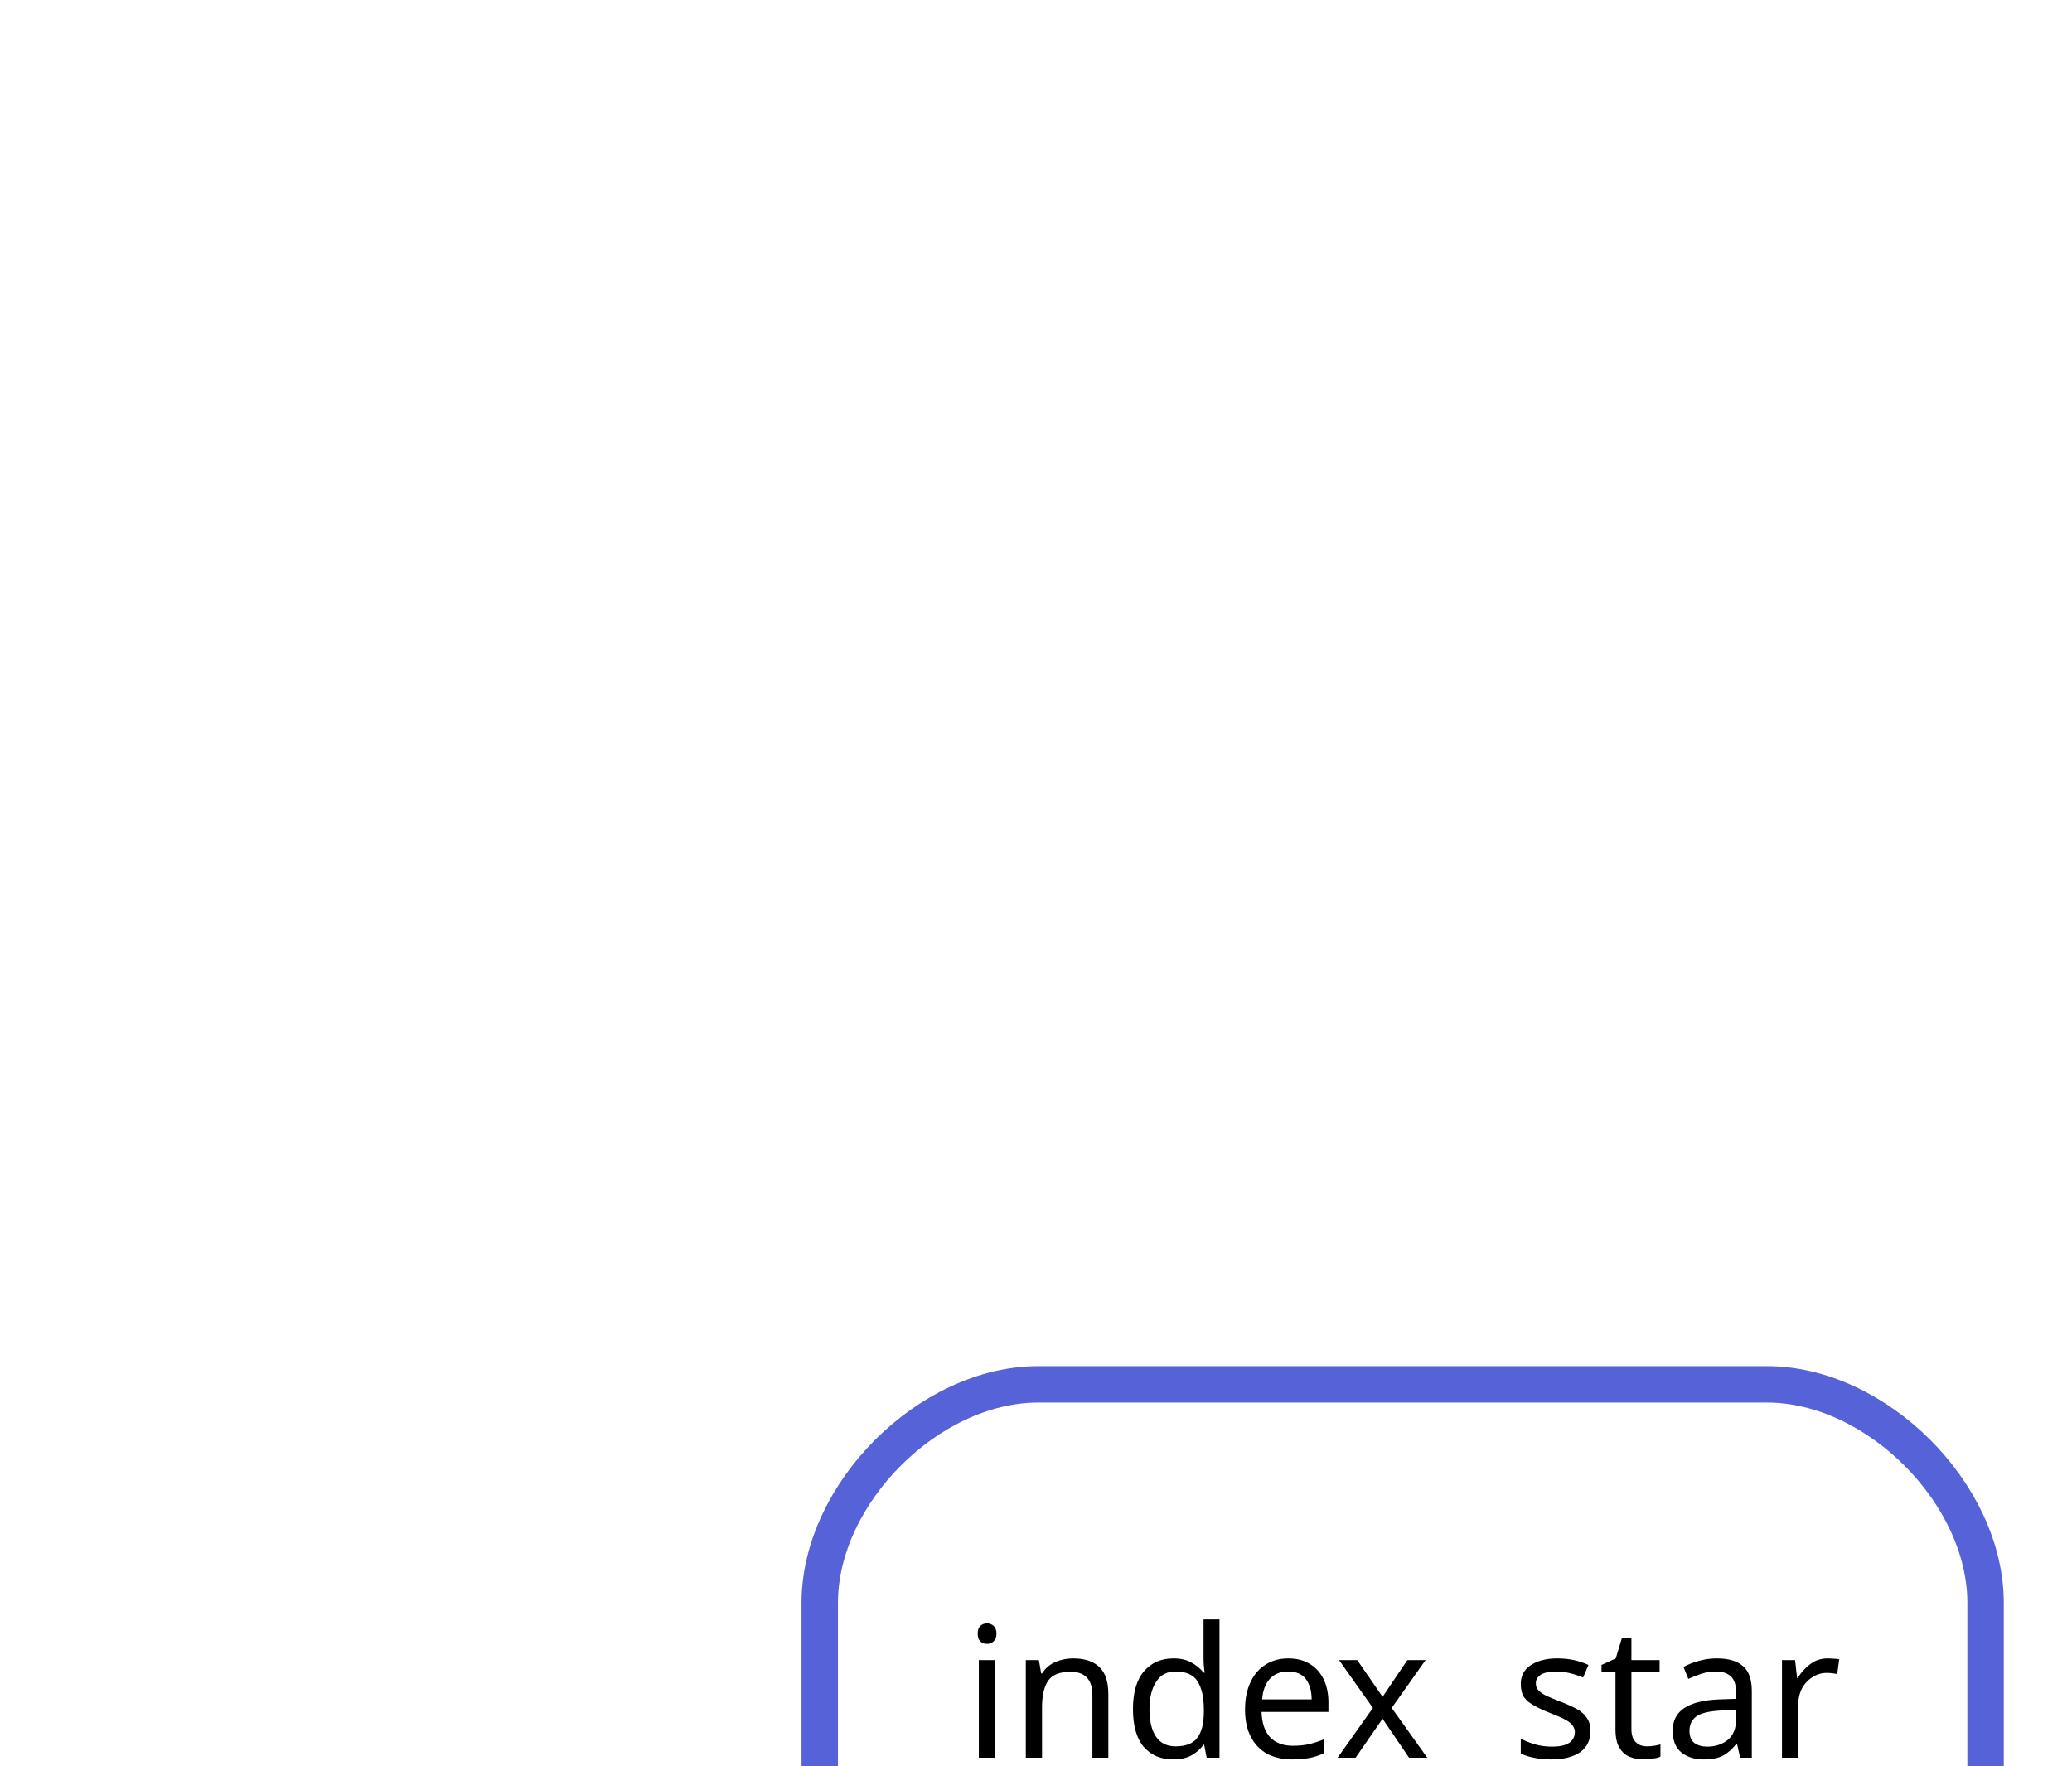
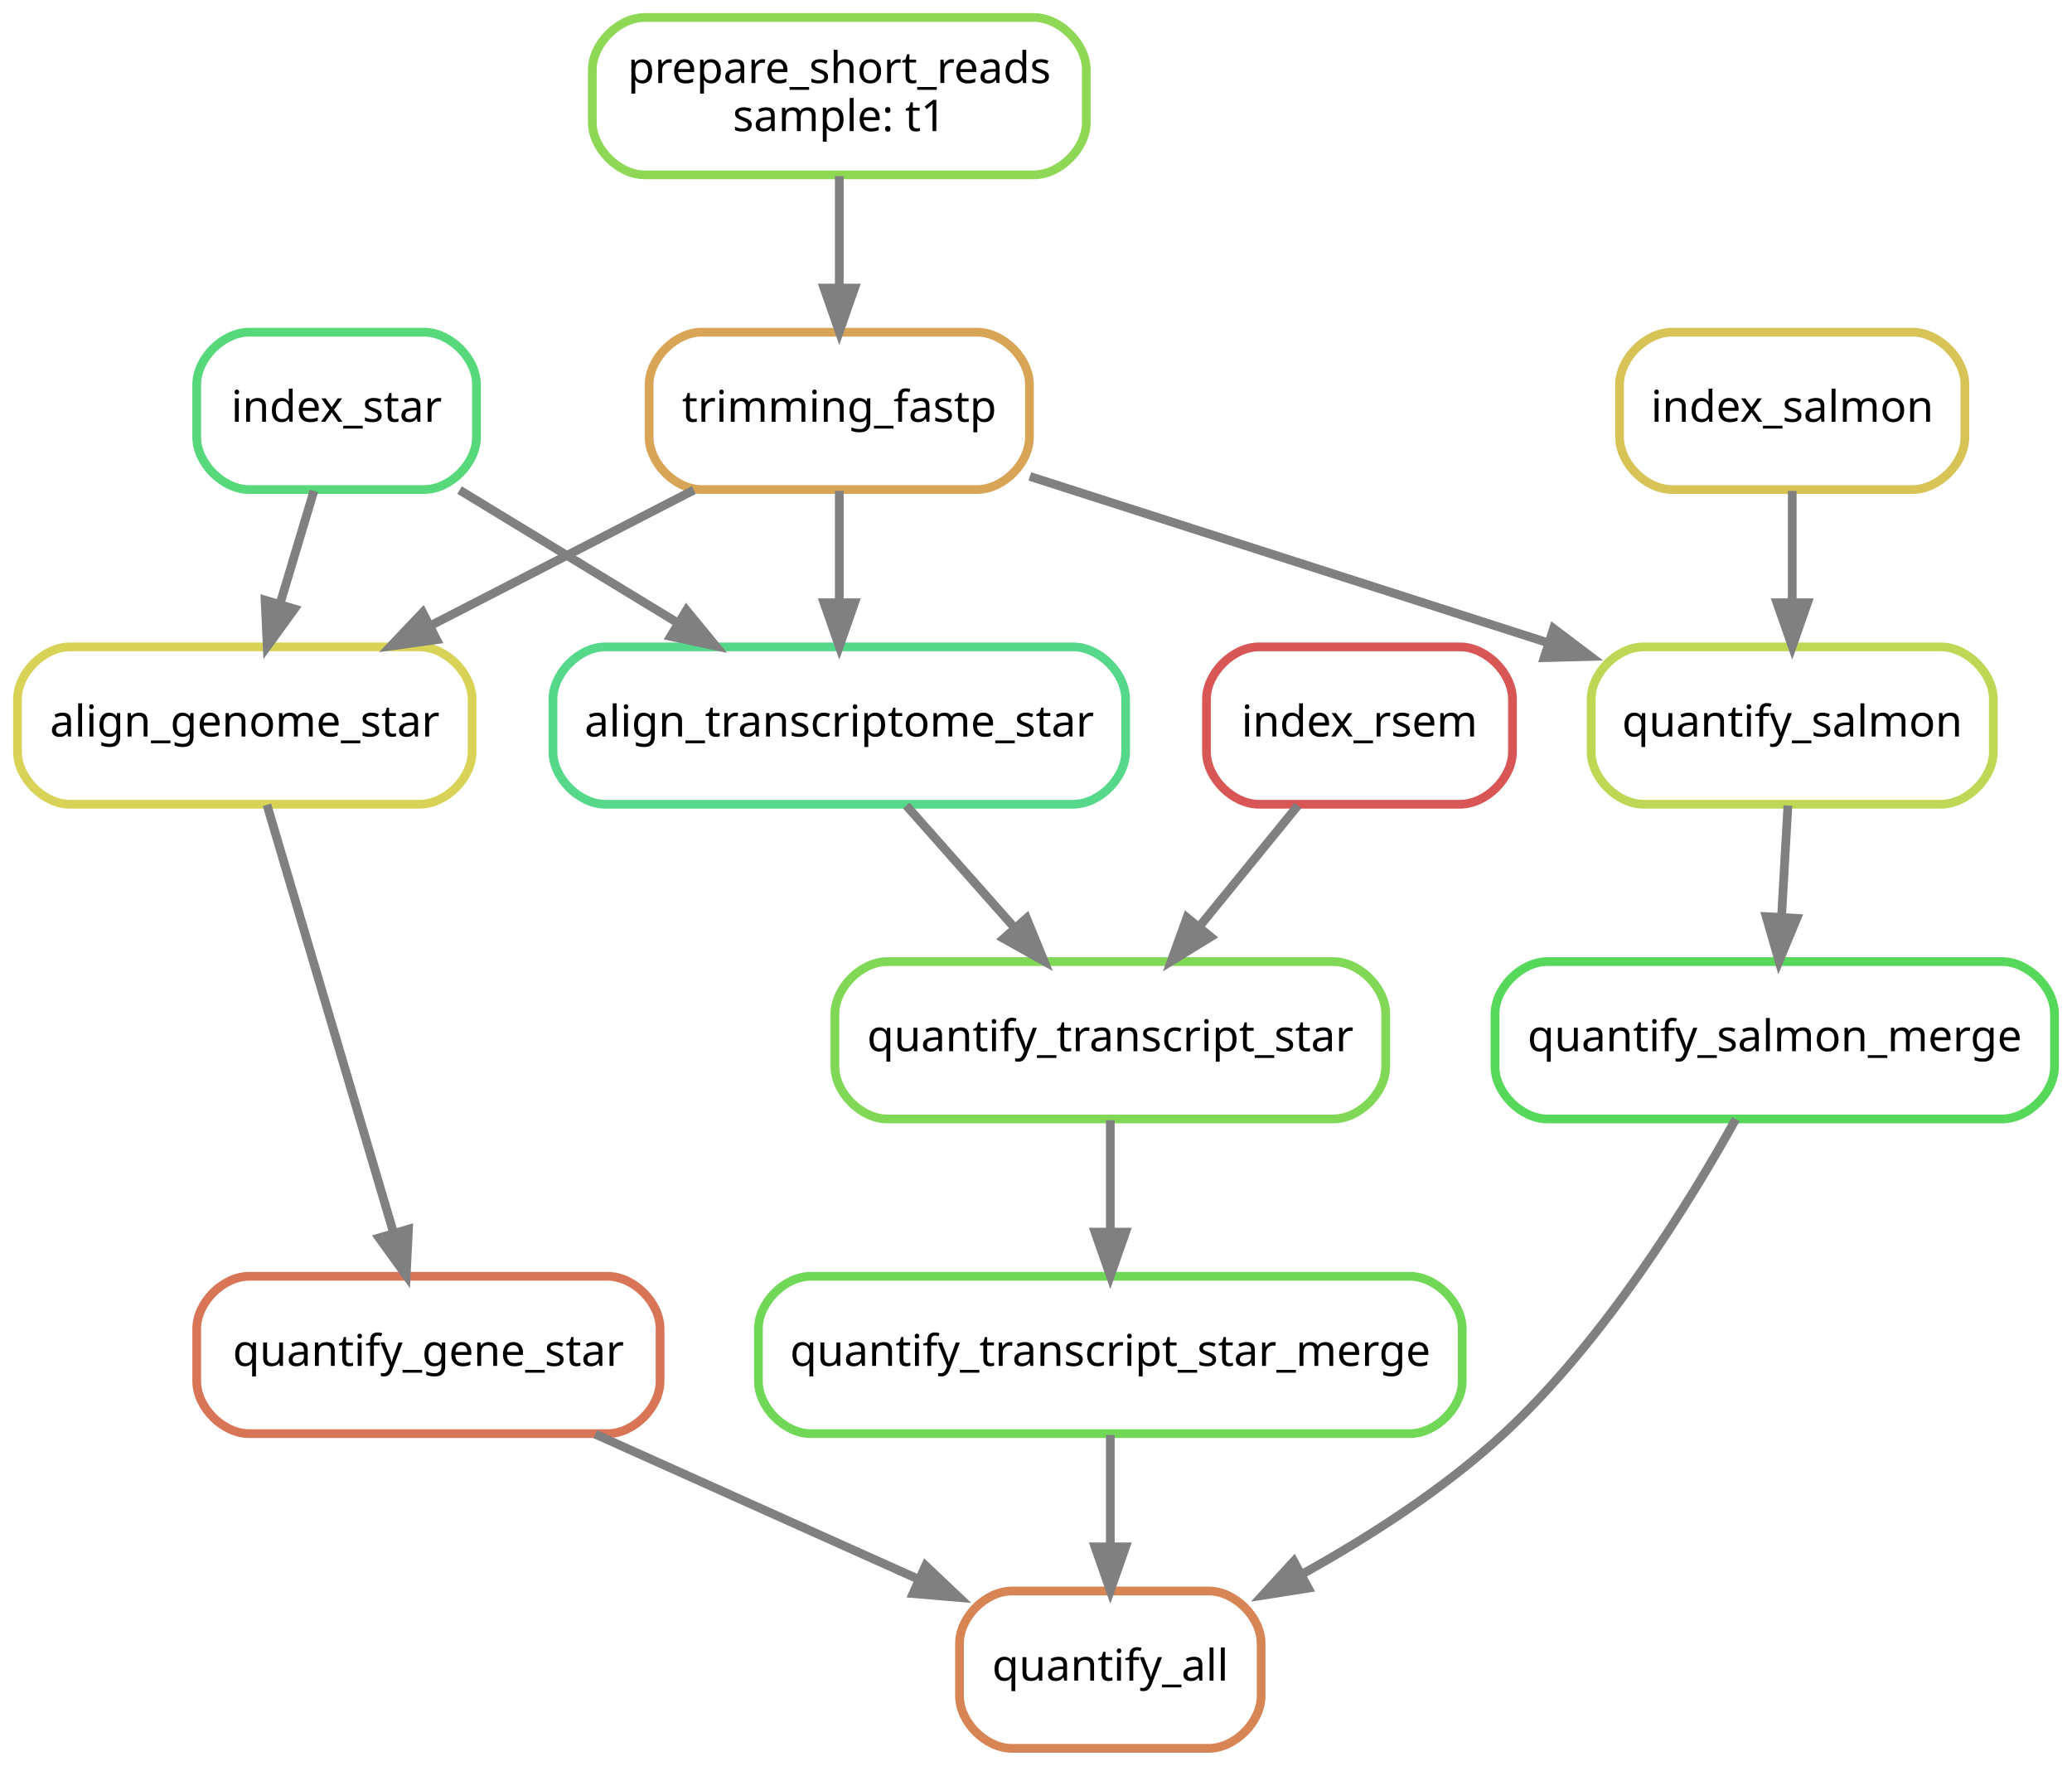
- <svg xmlns="http://www.w3.org/2000/svg" width="6000pt" height="5114pt" viewBox="0.00 0.00 1440.00 1227.34">
-   <g id="graph0" class="graph" transform="scale(12.66 12.66) rotate(0) translate(4 400)">
+ <svg xmlns="http://www.w3.org/2000/svg" width="474pt" height="404pt" viewBox="0.00 0.00 474.00 404.00">
+   <g id="graph0" class="graph" transform="scale(1 1) rotate(0) translate(4 400)">
    <polygon fill="white" stroke="transparent" points="-4,4 -4,-400 470,-400 470,4 -4,4" />
    <g id="node1" class="node">
-       <path fill="none" stroke="#56d0d8" stroke-width="2" d="M232.5,-396C232.5,-396 143.5,-396 143.5,-396 137.5,-396 131.5,-390 131.5,-384 131.5,-384 131.5,-372 131.5,-372 131.5,-366 137.5,-360 143.5,-360 143.5,-360 232.5,-360 232.5,-360 238.5,-360 244.5,-366 244.5,-372 244.5,-372 244.5,-384 244.5,-384 244.5,-390 238.5,-396 232.5,-396" />
-       <text text-anchor="middle" x="188" y="-381" font-family="sans" font-size="10.00">prepare_short_reads</text>
-       <text text-anchor="middle" x="188" y="-370" font-family="sans" font-size="10.00">sample: t1</text>
+       <path fill="none" stroke="#d88556" stroke-width="2" d="M272.5,-36C272.5,-36 227.5,-36 227.5,-36 221.5,-36 215.5,-30 215.5,-24 215.5,-24 215.5,-12 215.5,-12 215.5,-6 221.5,0 227.5,0 227.5,0 272.5,0 272.5,0 278.5,0 284.5,-6 284.5,-12 284.5,-12 284.5,-24 284.5,-24 284.5,-30 278.5,-36 272.5,-36" />
+       <text text-anchor="middle" x="250" y="-15.5" font-family="sans" font-size="10.00">quantify_all</text>
    </g>
    <g id="node2" class="node">
-       <path fill="none" stroke="#56d85b" stroke-width="2" d="M219.5,-324C219.5,-324 156.5,-324 156.5,-324 150.5,-324 144.5,-318 144.5,-312 144.5,-312 144.5,-300 144.5,-300 144.5,-294 150.5,-288 156.5,-288 156.5,-288 219.5,-288 219.5,-288 225.5,-288 231.5,-294 231.5,-300 231.5,-300 231.5,-312 231.5,-312 231.5,-318 225.5,-324 219.5,-324" />
-       <text text-anchor="middle" x="188" y="-303.5" font-family="sans" font-size="10.00">trimming_fastp</text>
+       <path fill="none" stroke="#d87556" stroke-width="2" d="M135,-108C135,-108 53,-108 53,-108 47,-108 41,-102 41,-96 41,-96 41,-84 41,-84 41,-78 47,-72 53,-72 53,-72 135,-72 135,-72 141,-72 147,-78 147,-84 147,-84 147,-96 147,-96 147,-102 141,-108 135,-108" />
+       <text text-anchor="middle" x="94" y="-87.5" font-family="sans" font-size="10.00">quantify_gene_star</text>
    </g>
    <g id="edge1" class="edge">
-       <path fill="none" stroke="grey" stroke-width="2" d="M188,-359.7C188,-351.98 188,-342.71 188,-334.11" />
-       <polygon fill="grey" stroke="grey" stroke-width="2" points="191.5,-334.1 188,-324.1 184.5,-334.1 191.5,-334.1" />
+       <path fill="none" stroke="grey" stroke-width="2" d="M132.16,-71.88C154.52,-61.84 182.84,-49.13 206.12,-38.69" />
+       <polygon fill="grey" stroke="grey" stroke-width="2" points="207.73,-41.8 215.43,-34.51 204.87,-35.41 207.73,-41.8" />
    </g>
    <g id="node3" class="node">
-       <path fill="none" stroke="#56d86b" stroke-width="2" d="M92,-252C92,-252 12,-252 12,-252 6,-252 0,-246 0,-240 0,-240 0,-228 0,-228 0,-222 6,-216 12,-216 12,-216 92,-216 92,-216 98,-216 104,-222 104,-228 104,-228 104,-240 104,-240 104,-246 98,-252 92,-252" />
+       <path fill="none" stroke="#d8d356" stroke-width="2" d="M92,-252C92,-252 12,-252 12,-252 6,-252 0,-246 0,-240 0,-240 0,-228 0,-228 0,-222 6,-216 12,-216 12,-216 92,-216 92,-216 98,-216 104,-222 104,-228 104,-228 104,-240 104,-240 104,-246 98,-252 92,-252" />
      <text text-anchor="middle" x="52" y="-231.5" font-family="sans" font-size="10.00">align_genome_star</text>
    </g>
-     <g id="edge2" class="edge">
-       <path fill="none" stroke="grey" stroke-width="2" d="M154.73,-287.88C136.54,-278.51 113.81,-266.81 94.36,-256.8" />
-       <polygon fill="grey" stroke="grey" stroke-width="2" points="95.89,-253.65 85.4,-252.19 92.69,-259.88 95.89,-253.65" />
-     </g>
-     <g id="node5" class="node">
-       <path fill="none" stroke="#56d87b" stroke-width="2" d="M241.5,-252C241.5,-252 134.5,-252 134.5,-252 128.5,-252 122.5,-246 122.5,-240 122.5,-240 122.5,-228 122.5,-228 122.5,-222 128.5,-216 134.5,-216 134.5,-216 241.5,-216 241.5,-216 247.5,-216 253.5,-222 253.5,-228 253.5,-228 253.5,-240 253.5,-240 253.5,-246 247.5,-252 241.5,-252" />
-       <text text-anchor="middle" x="188" y="-231.5" font-family="sans" font-size="10.00">align_transcriptome_star</text>
-     </g>
    <g id="edge4" class="edge">
-       <path fill="none" stroke="grey" stroke-width="2" d="M188,-287.7C188,-279.98 188,-270.71 188,-262.11" />
-       <polygon fill="grey" stroke="grey" stroke-width="2" points="191.5,-262.1 188,-252.1 184.5,-262.1 191.5,-262.1" />
-     </g>
-     <g id="node11" class="node">
-       <path fill="none" stroke="#80d856" stroke-width="2" d="M440,-252C440,-252 372,-252 372,-252 366,-252 360,-246 360,-240 360,-240 360,-228 360,-228 360,-222 366,-216 372,-216 372,-216 440,-216 440,-216 446,-216 452,-222 452,-228 452,-228 452,-240 452,-240 452,-246 446,-252 440,-252" />
-       <text text-anchor="middle" x="406" y="-231.5" font-family="sans" font-size="10.00">quantify_salmon</text>
-     </g>
-     <g id="edge11" class="edge">
-       <path fill="none" stroke="grey" stroke-width="2" d="M231.59,-291C265.7,-280.05 313.36,-264.75 350.24,-252.91" />
-       <polygon fill="grey" stroke="grey" stroke-width="2" points="351.4,-256.21 359.85,-249.82 349.26,-249.54 351.4,-256.21" />
-     </g>
-     <g id="node6" class="node">
-       <path fill="none" stroke="#d8c356" stroke-width="2" d="M135,-108C135,-108 53,-108 53,-108 47,-108 41,-102 41,-96 41,-96 41,-84 41,-84 41,-78 47,-72 53,-72 53,-72 135,-72 135,-72 141,-72 147,-78 147,-84 147,-84 147,-96 147,-96 147,-102 141,-108 135,-108" />
-       <text text-anchor="middle" x="94" y="-87.5" font-family="sans" font-size="10.00">quantify_gene_star</text>
-     </g>
-     <g id="edge6" class="edge">
      <path fill="none" stroke="grey" stroke-width="2" d="M57.07,-215.87C64.26,-191.56 77.49,-146.82 86.01,-118.01" />
      <polygon fill="grey" stroke="grey" stroke-width="2" points="89.44,-118.77 88.92,-108.19 82.72,-116.79 89.44,-118.77" />
    </g>
    <g id="node4" class="node">
-       <path fill="none" stroke="#5663d8" stroke-width="2" d="M93,-324C93,-324 53,-324 53,-324 47,-324 41,-318 41,-312 41,-312 41,-300 41,-300 41,-294 47,-288 53,-288 53,-288 93,-288 93,-288 99,-288 105,-294 105,-300 105,-300 105,-312 105,-312 105,-318 99,-324 93,-324" />
+       <path fill="none" stroke="#d8a456" stroke-width="2" d="M219.5,-324C219.5,-324 156.5,-324 156.5,-324 150.5,-324 144.5,-318 144.5,-312 144.5,-312 144.5,-300 144.5,-300 144.5,-294 150.5,-288 156.5,-288 156.5,-288 219.5,-288 219.5,-288 225.5,-288 231.5,-294 231.5,-300 231.5,-300 231.5,-312 231.5,-312 231.5,-318 225.5,-324 219.5,-324" />
+       <text text-anchor="middle" x="188" y="-303.5" font-family="sans" font-size="10.00">trimming_fastp</text>
+     </g>
+     <g id="edge5" class="edge">
+       <path fill="none" stroke="grey" stroke-width="2" d="M154.73,-287.88C136.54,-278.51 113.81,-266.81 94.36,-256.8" />
+       <polygon fill="grey" stroke="grey" stroke-width="2" points="95.89,-253.65 85.4,-252.19 92.69,-259.88 95.89,-253.65" />
+     </g>
+     <g id="node9" class="node">
+       <path fill="none" stroke="#56d88a" stroke-width="2" d="M241.5,-252C241.5,-252 134.5,-252 134.5,-252 128.5,-252 122.5,-246 122.5,-240 122.5,-240 122.5,-228 122.5,-228 122.5,-222 128.5,-216 134.5,-216 134.5,-216 241.5,-216 241.5,-216 247.5,-216 253.5,-222 253.5,-228 253.5,-228 253.5,-240 253.5,-240 253.5,-246 247.5,-252 241.5,-252" />
+       <text text-anchor="middle" x="188" y="-231.5" font-family="sans" font-size="10.00">align_transcriptome_star</text>
+     </g>
+     <g id="edge11" class="edge">
+       <path fill="none" stroke="grey" stroke-width="2" d="M188,-287.7C188,-279.98 188,-270.71 188,-262.11" />
+       <polygon fill="grey" stroke="grey" stroke-width="2" points="191.5,-262.1 188,-252.1 184.5,-262.1 191.5,-262.1" />
+     </g>
+     <g id="node12" class="node">
+       <path fill="none" stroke="#bed856" stroke-width="2" d="M440,-252C440,-252 372,-252 372,-252 366,-252 360,-246 360,-240 360,-240 360,-228 360,-228 360,-222 366,-216 372,-216 372,-216 440,-216 440,-216 446,-216 452,-222 452,-228 452,-228 452,-240 452,-240 452,-246 446,-252 440,-252" />
+       <text text-anchor="middle" x="406" y="-231.5" font-family="sans" font-size="10.00">quantify_salmon</text>
+     </g>
+     <g id="edge14" class="edge">
+       <path fill="none" stroke="grey" stroke-width="2" d="M231.59,-291C265.7,-280.05 313.36,-264.75 350.24,-252.91" />
+       <polygon fill="grey" stroke="grey" stroke-width="2" points="351.4,-256.21 359.85,-249.82 349.26,-249.54 351.4,-256.21" />
+     </g>
+     <g id="node5" class="node">
+       <path fill="none" stroke="#8fd856" stroke-width="2" d="M232.5,-396C232.5,-396 143.5,-396 143.5,-396 137.5,-396 131.5,-390 131.5,-384 131.5,-384 131.5,-372 131.5,-372 131.5,-366 137.5,-360 143.5,-360 143.5,-360 232.5,-360 232.5,-360 238.5,-360 244.5,-366 244.5,-372 244.5,-372 244.5,-384 244.5,-384 244.5,-390 238.5,-396 232.5,-396" />
+       <text text-anchor="middle" x="188" y="-381" font-family="sans" font-size="10.00">prepare_short_reads</text>
+       <text text-anchor="middle" x="188" y="-370" font-family="sans" font-size="10.00">sample: t1</text>
+     </g>
+     <g id="edge7" class="edge">
+       <path fill="none" stroke="grey" stroke-width="2" d="M188,-359.7C188,-351.98 188,-342.71 188,-334.11" />
+       <polygon fill="grey" stroke="grey" stroke-width="2" points="191.5,-334.1 188,-324.1 184.5,-334.1 191.5,-334.1" />
+     </g>
+     <g id="node6" class="node">
+       <path fill="none" stroke="#56d87b" stroke-width="2" d="M93,-324C93,-324 53,-324 53,-324 47,-324 41,-318 41,-312 41,-312 41,-300 41,-300 41,-294 47,-288 53,-288 53,-288 93,-288 93,-288 99,-288 105,-294 105,-300 105,-300 105,-312 105,-312 105,-318 99,-324 93,-324" />
      <text text-anchor="middle" x="73" y="-303.5" font-family="sans" font-size="10.00">index_star</text>
    </g>
-     <g id="edge3" class="edge">
+     <g id="edge6" class="edge">
      <path fill="none" stroke="grey" stroke-width="2" d="M67.81,-287.7C65.47,-279.9 62.65,-270.51 60.05,-261.83" />
      <polygon fill="grey" stroke="grey" stroke-width="2" points="63.36,-260.68 57.13,-252.1 56.65,-262.69 63.36,-260.68" />
    </g>
-     <g id="edge5" class="edge">
+     <g id="edge12" class="edge">
      <path fill="none" stroke="grey" stroke-width="2" d="M101.13,-287.88C116.17,-278.72 134.87,-267.34 151.06,-257.48" />
      <polygon fill="grey" stroke="grey" stroke-width="2" points="153.04,-260.38 159.76,-252.19 149.4,-254.4 153.04,-260.38" />
    </g>
+     <g id="node7" class="node">
+       <path fill="none" stroke="#70d856" stroke-width="2" d="M318.5,-108C318.5,-108 181.5,-108 181.5,-108 175.5,-108 169.5,-102 169.5,-96 169.5,-96 169.5,-84 169.5,-84 169.5,-78 175.5,-72 181.5,-72 181.5,-72 318.5,-72 318.5,-72 324.5,-72 330.5,-78 330.5,-84 330.5,-84 330.5,-96 330.5,-96 330.5,-102 324.5,-108 318.5,-108" />
+       <text text-anchor="middle" x="250" y="-87.5" font-family="sans" font-size="10.00">quantify_transcript_star_merge</text>
+     </g>
+     <g id="edge2" class="edge">
+       <path fill="none" stroke="grey" stroke-width="2" d="M250,-71.7C250,-63.98 250,-54.71 250,-46.11" />
+       <polygon fill="grey" stroke="grey" stroke-width="2" points="253.5,-46.1 250,-36.1 246.5,-46.1 253.5,-46.1" />
+     </g>
    <g id="node8" class="node">
-       <path fill="none" stroke="#d85656" stroke-width="2" d="M301,-180C301,-180 199,-180 199,-180 193,-180 187,-174 187,-168 187,-168 187,-156 187,-156 187,-150 193,-144 199,-144 199,-144 301,-144 301,-144 307,-144 313,-150 313,-156 313,-156 313,-168 313,-168 313,-174 307,-180 301,-180" />
+       <path fill="none" stroke="#80d856" stroke-width="2" d="M301,-180C301,-180 199,-180 199,-180 193,-180 187,-174 187,-168 187,-168 187,-156 187,-156 187,-150 193,-144 199,-144 199,-144 301,-144 301,-144 307,-144 313,-150 313,-156 313,-156 313,-168 313,-168 313,-174 307,-180 301,-180" />
      <text text-anchor="middle" x="250" y="-159.5" font-family="sans" font-size="10.00">quantify_transcript_star</text>
    </g>
    <g id="edge8" class="edge">
+       <path fill="none" stroke="grey" stroke-width="2" d="M250,-143.7C250,-135.98 250,-126.71 250,-118.11" />
+       <polygon fill="grey" stroke="grey" stroke-width="2" points="253.5,-118.1 250,-108.1 246.5,-118.1 253.5,-118.1" />
+     </g>
+     <g id="edge9" class="edge">
      <path fill="none" stroke="grey" stroke-width="2" d="M203.33,-215.7C210.76,-207.3 219.82,-197.07 227.98,-187.86" />
      <polygon fill="grey" stroke="grey" stroke-width="2" points="230.84,-189.91 234.85,-180.1 225.6,-185.27 230.84,-189.91" />
    </g>
-     <g id="node13" class="node">
-       <path fill="none" stroke="#d87556" stroke-width="2" d="M272.5,-36C272.5,-36 227.5,-36 227.5,-36 221.5,-36 215.5,-30 215.5,-24 215.5,-24 215.5,-12 215.5,-12 215.5,-6 221.5,0 227.5,0 227.5,0 272.5,0 272.5,0 278.5,0 284.5,-6 284.5,-12 284.5,-12 284.5,-24 284.5,-24 284.5,-30 278.5,-36 272.5,-36" />
-       <text text-anchor="middle" x="250" y="-15.5" font-family="sans" font-size="10.00">quantify_all</text>
-     </g>
-     <g id="edge13" class="edge">
-       <path fill="none" stroke="grey" stroke-width="2" d="M132.16,-71.88C154.52,-61.84 182.84,-49.13 206.12,-38.69" />
-       <polygon fill="grey" stroke="grey" stroke-width="2" points="207.73,-41.8 215.43,-34.51 204.87,-35.41 207.73,-41.8" />
-     </g>
-     <g id="node7" class="node">
-       <path fill="none" stroke="#d8a456" stroke-width="2" d="M318.5,-108C318.5,-108 181.5,-108 181.5,-108 175.5,-108 169.5,-102 169.5,-96 169.5,-96 169.5,-84 169.5,-84 169.5,-78 175.5,-72 181.5,-72 181.5,-72 318.5,-72 318.5,-72 324.5,-72 330.5,-78 330.5,-84 330.5,-84 330.5,-96 330.5,-96 330.5,-102 324.5,-108 318.5,-108" />
-       <text text-anchor="middle" x="250" y="-87.5" font-family="sans" font-size="10.00">quantify_transcript_star_merge</text>
-     </g>
-     <g id="edge14" class="edge">
-       <path fill="none" stroke="grey" stroke-width="2" d="M250,-71.7C250,-63.98 250,-54.71 250,-46.11" />
-       <polygon fill="grey" stroke="grey" stroke-width="2" points="253.5,-46.1 250,-36.1 246.5,-46.1 253.5,-46.1" />
-     </g>
-     <g id="edge7" class="edge">
-       <path fill="none" stroke="grey" stroke-width="2" d="M250,-143.7C250,-135.98 250,-126.71 250,-118.11" />
-       <polygon fill="grey" stroke="grey" stroke-width="2" points="253.5,-118.1 250,-108.1 246.5,-118.1 253.5,-118.1" />
-     </g>
-     <g id="node9" class="node">
-       <path fill="none" stroke="#ced856" stroke-width="2" d="M330,-252C330,-252 284,-252 284,-252 278,-252 272,-246 272,-240 272,-240 272,-228 272,-228 272,-222 278,-216 284,-216 284,-216 330,-216 330,-216 336,-216 342,-222 342,-228 342,-228 342,-240 342,-240 342,-246 336,-252 330,-252" />
+     <g id="node10" class="node">
+       <path fill="none" stroke="#d85656" stroke-width="2" d="M330,-252C330,-252 284,-252 284,-252 278,-252 272,-246 272,-240 272,-240 272,-228 272,-228 272,-222 278,-216 284,-216 284,-216 330,-216 330,-216 336,-216 342,-222 342,-228 342,-228 342,-240 342,-240 342,-246 336,-252 330,-252" />
      <text text-anchor="middle" x="307" y="-231.5" font-family="sans" font-size="10.00">index_rsem</text>
    </g>
-     <g id="edge9" class="edge">
+     <g id="edge10" class="edge">
      <path fill="none" stroke="grey" stroke-width="2" d="M292.91,-215.7C286.08,-207.3 277.74,-197.07 270.24,-187.86" />
      <polygon fill="grey" stroke="grey" stroke-width="2" points="272.96,-185.65 263.93,-180.1 267.53,-190.07 272.96,-185.65" />
    </g>
-     <g id="node10" class="node">
-       <path fill="none" stroke="#d86656" stroke-width="2" d="M454,-180C454,-180 350,-180 350,-180 344,-180 338,-174 338,-168 338,-168 338,-156 338,-156 338,-150 344,-144 350,-144 350,-144 454,-144 454,-144 460,-144 466,-150 466,-156 466,-156 466,-168 466,-168 466,-174 460,-180 454,-180" />
+     <g id="node11" class="node">
+       <path fill="none" stroke="#56d85b" stroke-width="2" d="M454,-180C454,-180 350,-180 350,-180 344,-180 338,-174 338,-168 338,-168 338,-156 338,-156 338,-150 344,-144 350,-144 350,-144 454,-144 454,-144 460,-144 466,-150 466,-156 466,-156 466,-168 466,-168 466,-174 460,-180 454,-180" />
      <text text-anchor="middle" x="402" y="-159.5" font-family="sans" font-size="10.00">quantify_salmon_merge</text>
    </g>
-     <g id="edge15" class="edge">
-       <path fill="none" stroke="grey" stroke-width="2" d="M392.87,-143.99C381.95,-124.79 362.22,-93.46 339,-72 325.64,-59.65 308.94,-48.79 293.63,-40.17" />
-       <polygon fill="grey" stroke="grey" stroke-width="2" points="295.27,-37.07 284.81,-35.35 291.91,-43.21 295.27,-37.07" />
+     <g id="edge3" class="edge">
+       <path fill="none" stroke="grey" stroke-width="2" d="M393.09,-143.96C382.42,-124.74 363.07,-93.37 340,-72 326.43,-59.43 309.39,-48.47 293.8,-39.82" />
+       <polygon fill="grey" stroke="grey" stroke-width="2" points="295.29,-36.65 284.82,-35 291.98,-42.82 295.29,-36.65" />
    </g>
-     <g id="edge10" class="edge">
+     <g id="edge13" class="edge">
      <path fill="none" stroke="grey" stroke-width="2" d="M405.01,-215.7C404.57,-207.98 404.04,-198.71 403.55,-190.11" />
      <polygon fill="grey" stroke="grey" stroke-width="2" points="407.04,-189.89 402.98,-180.1 400.05,-190.29 407.04,-189.89" />
    </g>
-     <g id="node12" class="node">
-       <path fill="none" stroke="#9fd856" stroke-width="2" d="M433.5,-324C433.5,-324 378.5,-324 378.5,-324 372.5,-324 366.5,-318 366.5,-312 366.5,-312 366.5,-300 366.5,-300 366.5,-294 372.5,-288 378.5,-288 378.5,-288 433.5,-288 433.5,-288 439.5,-288 445.5,-294 445.5,-300 445.5,-300 445.5,-312 445.5,-312 445.5,-318 439.5,-324 433.5,-324" />
+     <g id="node13" class="node">
+       <path fill="none" stroke="#d8c356" stroke-width="2" d="M433.5,-324C433.5,-324 378.5,-324 378.5,-324 372.5,-324 366.5,-318 366.5,-312 366.5,-312 366.5,-300 366.5,-300 366.5,-294 372.5,-288 378.5,-288 378.5,-288 433.5,-288 433.5,-288 439.5,-288 445.5,-294 445.5,-300 445.5,-300 445.5,-312 445.5,-312 445.5,-318 439.5,-324 433.5,-324" />
      <text text-anchor="middle" x="406" y="-303.5" font-family="sans" font-size="10.00">index_salmon</text>
    </g>
-     <g id="edge12" class="edge">
+     <g id="edge15" class="edge">
      <path fill="none" stroke="grey" stroke-width="2" d="M406,-287.7C406,-279.98 406,-270.71 406,-262.11" />
      <polygon fill="grey" stroke="grey" stroke-width="2" points="409.5,-262.1 406,-252.1 402.5,-262.1 409.5,-262.1" />
    </g>
  </g>
</svg>
